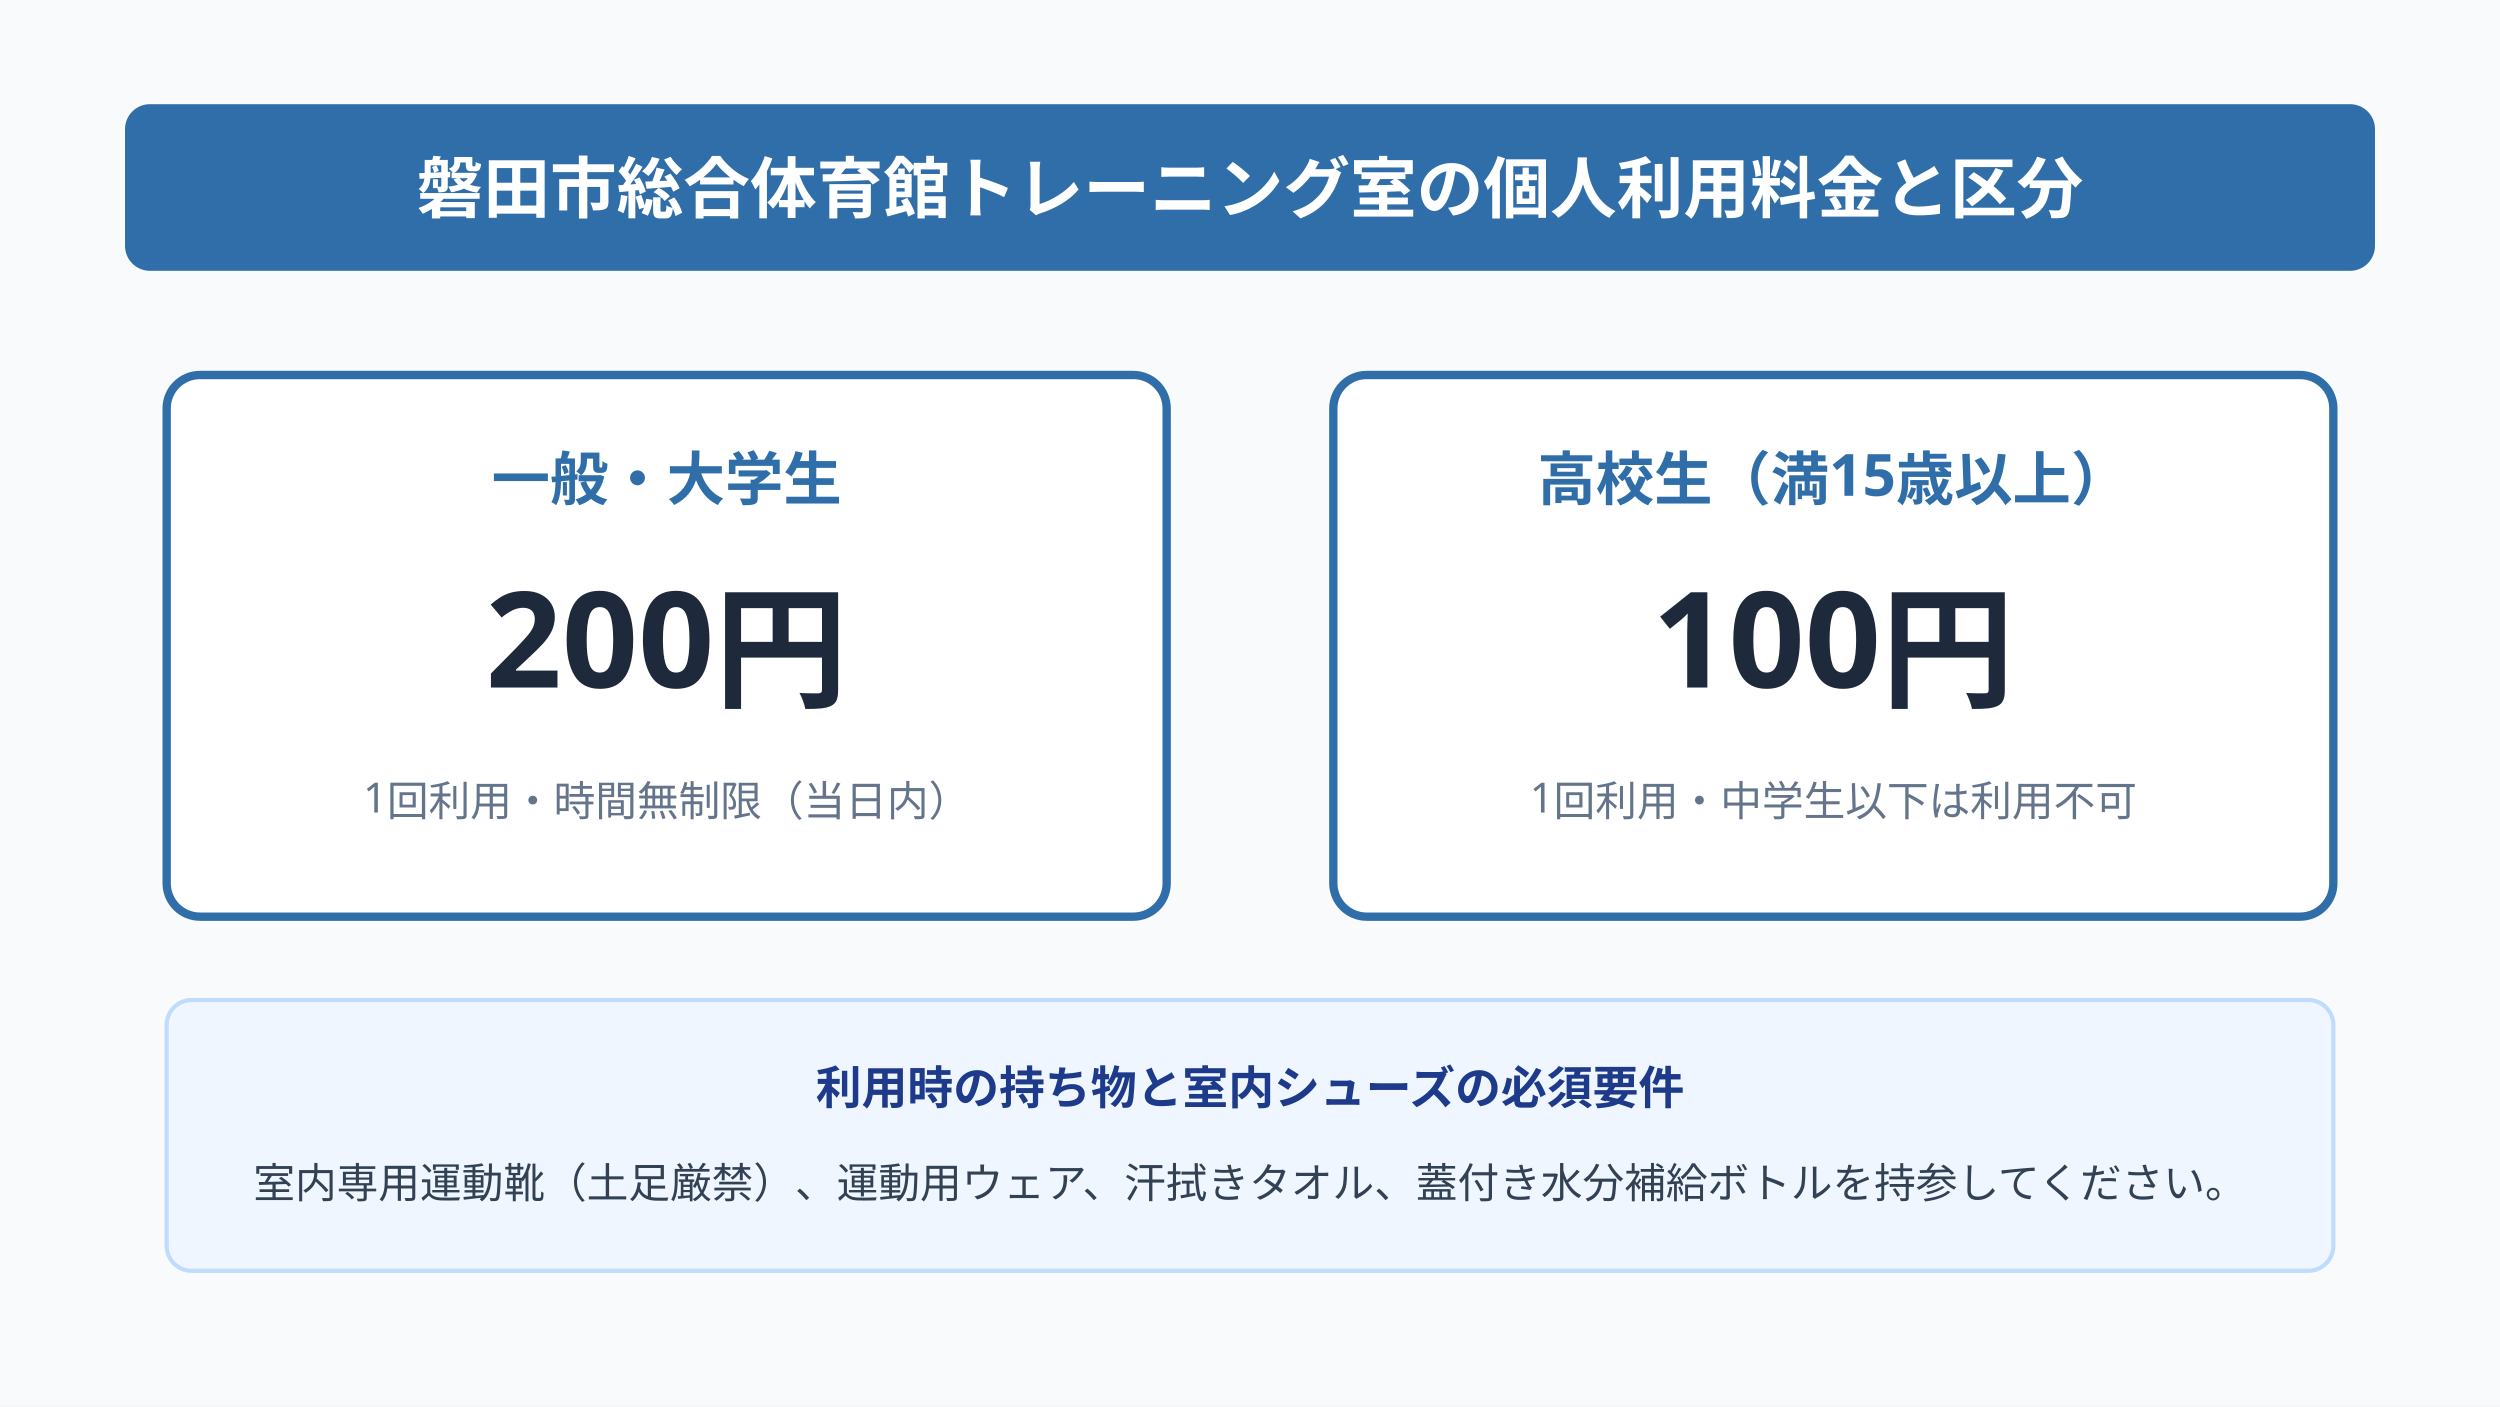
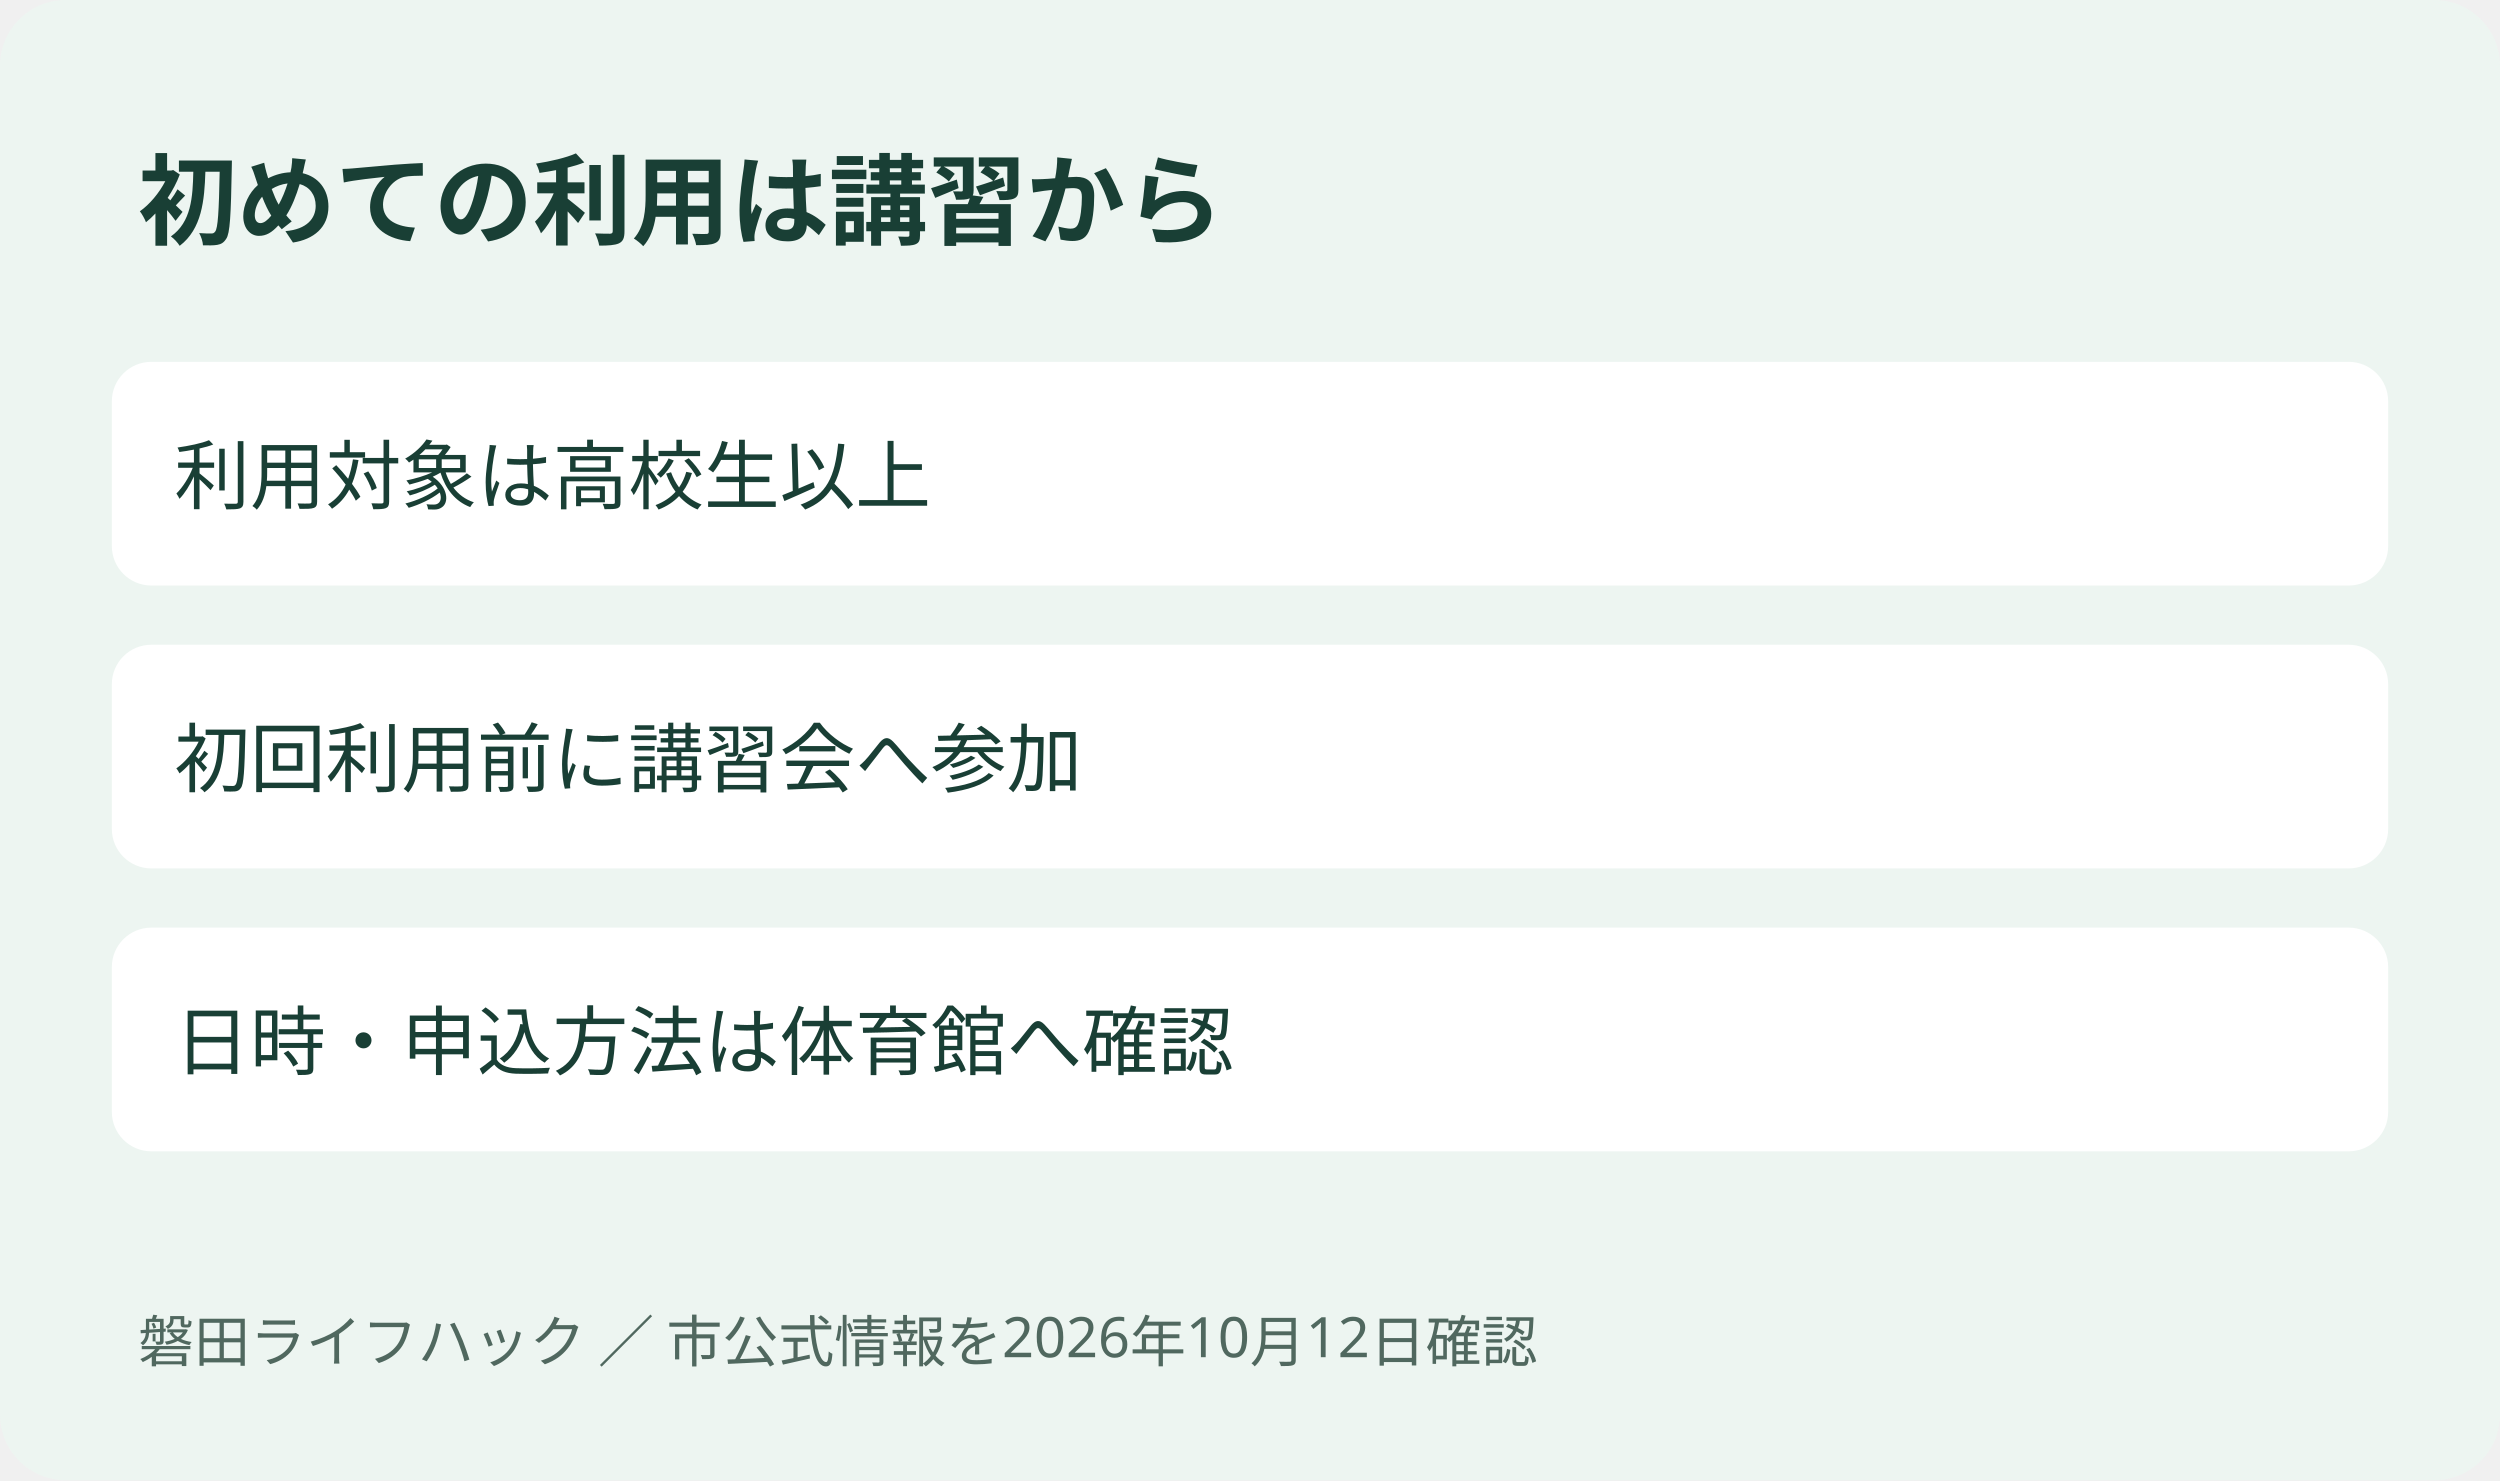
- <svg xmlns="http://www.w3.org/2000/svg" viewBox="0 0 1200 675" width="1200" height="675" data-illustration="iwata-editorial">
-   <rect width="1200" height="675" fill="#f8fafc" />
-   <rect x="60" y="50" width="1080" height="80" rx="12" fill="#2f6ea8" />
-   <text x="600" y="102" fill="#ffffff" font-size="32" font-weight="bold" text-anchor="middle" font-family="sans-serif">磐田市総合体育館トレーニング室の個人利用料金と区分</text>
-   <rect x="80" y="180" width="480" height="260" rx="16" fill="#ffffff" stroke="#2f6ea8" stroke-width="4" />
-   <text x="320" y="240" fill="#2f6ea8" font-size="28" font-weight="bold" text-anchor="middle" font-family="sans-serif">一般・大学生</text>
-   <text x="320" y="330" fill="#1e293b" font-size="64" font-weight="bold" text-anchor="middle" font-family="sans-serif">200円</text>
-   <text x="320" y="390" fill="#64748b" font-size="20" text-anchor="middle" font-family="sans-serif">1回利用・時間無制限（当日内）</text>
-   <rect x="640" y="180" width="480" height="260" rx="16" fill="#ffffff" stroke="#2f6ea8" stroke-width="4" />
-   <text x="880" y="240" fill="#2f6ea8" font-size="28" font-weight="bold" text-anchor="middle" font-family="sans-serif">高校生（満15歳以上）</text>
-   <text x="880" y="330" fill="#1e293b" font-size="64" font-weight="bold" text-anchor="middle" font-family="sans-serif">100円</text>
-   <text x="880" y="390" fill="#64748b" font-size="20" text-anchor="middle" font-family="sans-serif">1回利用・中学生以下は利用不可</text>
-   <rect x="80" y="480" width="1040" height="130" rx="12" fill="#eff6ff" stroke="#bfdbfe" stroke-width="2" />
-   <text x="600" y="530" fill="#1e3a8a" font-size="22" font-weight="bold" text-anchor="middle" font-family="sans-serif">利用時の持ち物と室内シューズの必須要件</text>
-   <text x="600" y="575" fill="#334155" font-size="20" text-anchor="middle" font-family="sans-serif">室内専用運動靴（土足厳禁）、運動用ウェア、汗拭きタオル、蓋付き水分補給ボトルを持参してください。</text>
+ <svg xmlns="http://www.w3.org/2000/svg" viewBox="0 0 760 450" role="img" data-illustration="iwata-editorial">
+   <rect width="760" height="450" rx="20" fill="#edf5f1" />
+   <g font-family="sans-serif" fill="#193f35">
+     <text x="42" y="72" font-size="30" font-weight="700">初めての利用は講習から</text>
+     <rect x="34" y="110" width="692" height="68" rx="12" fill="white" />
+     <text x="53" y="153" font-size="23">利用対象は高校生以上</text>
+     <rect x="34" y="196" width="692" height="68" rx="12" fill="white" />
+     <text x="53" y="239" font-size="23">初回利用前に講習会へ参加</text>
+     <rect x="34" y="282" width="692" height="68" rx="12" fill="white" />
+     <text x="53" y="325" font-size="23">日時・申込方法は体育館へ確認</text>
+   </g>
+   <text x="42" y="414" font-family="sans-serif" font-size="17" fill="#50685f">磐田ライフハック ／ 市公式情報を2026年10月12日確認</text>
</svg>
